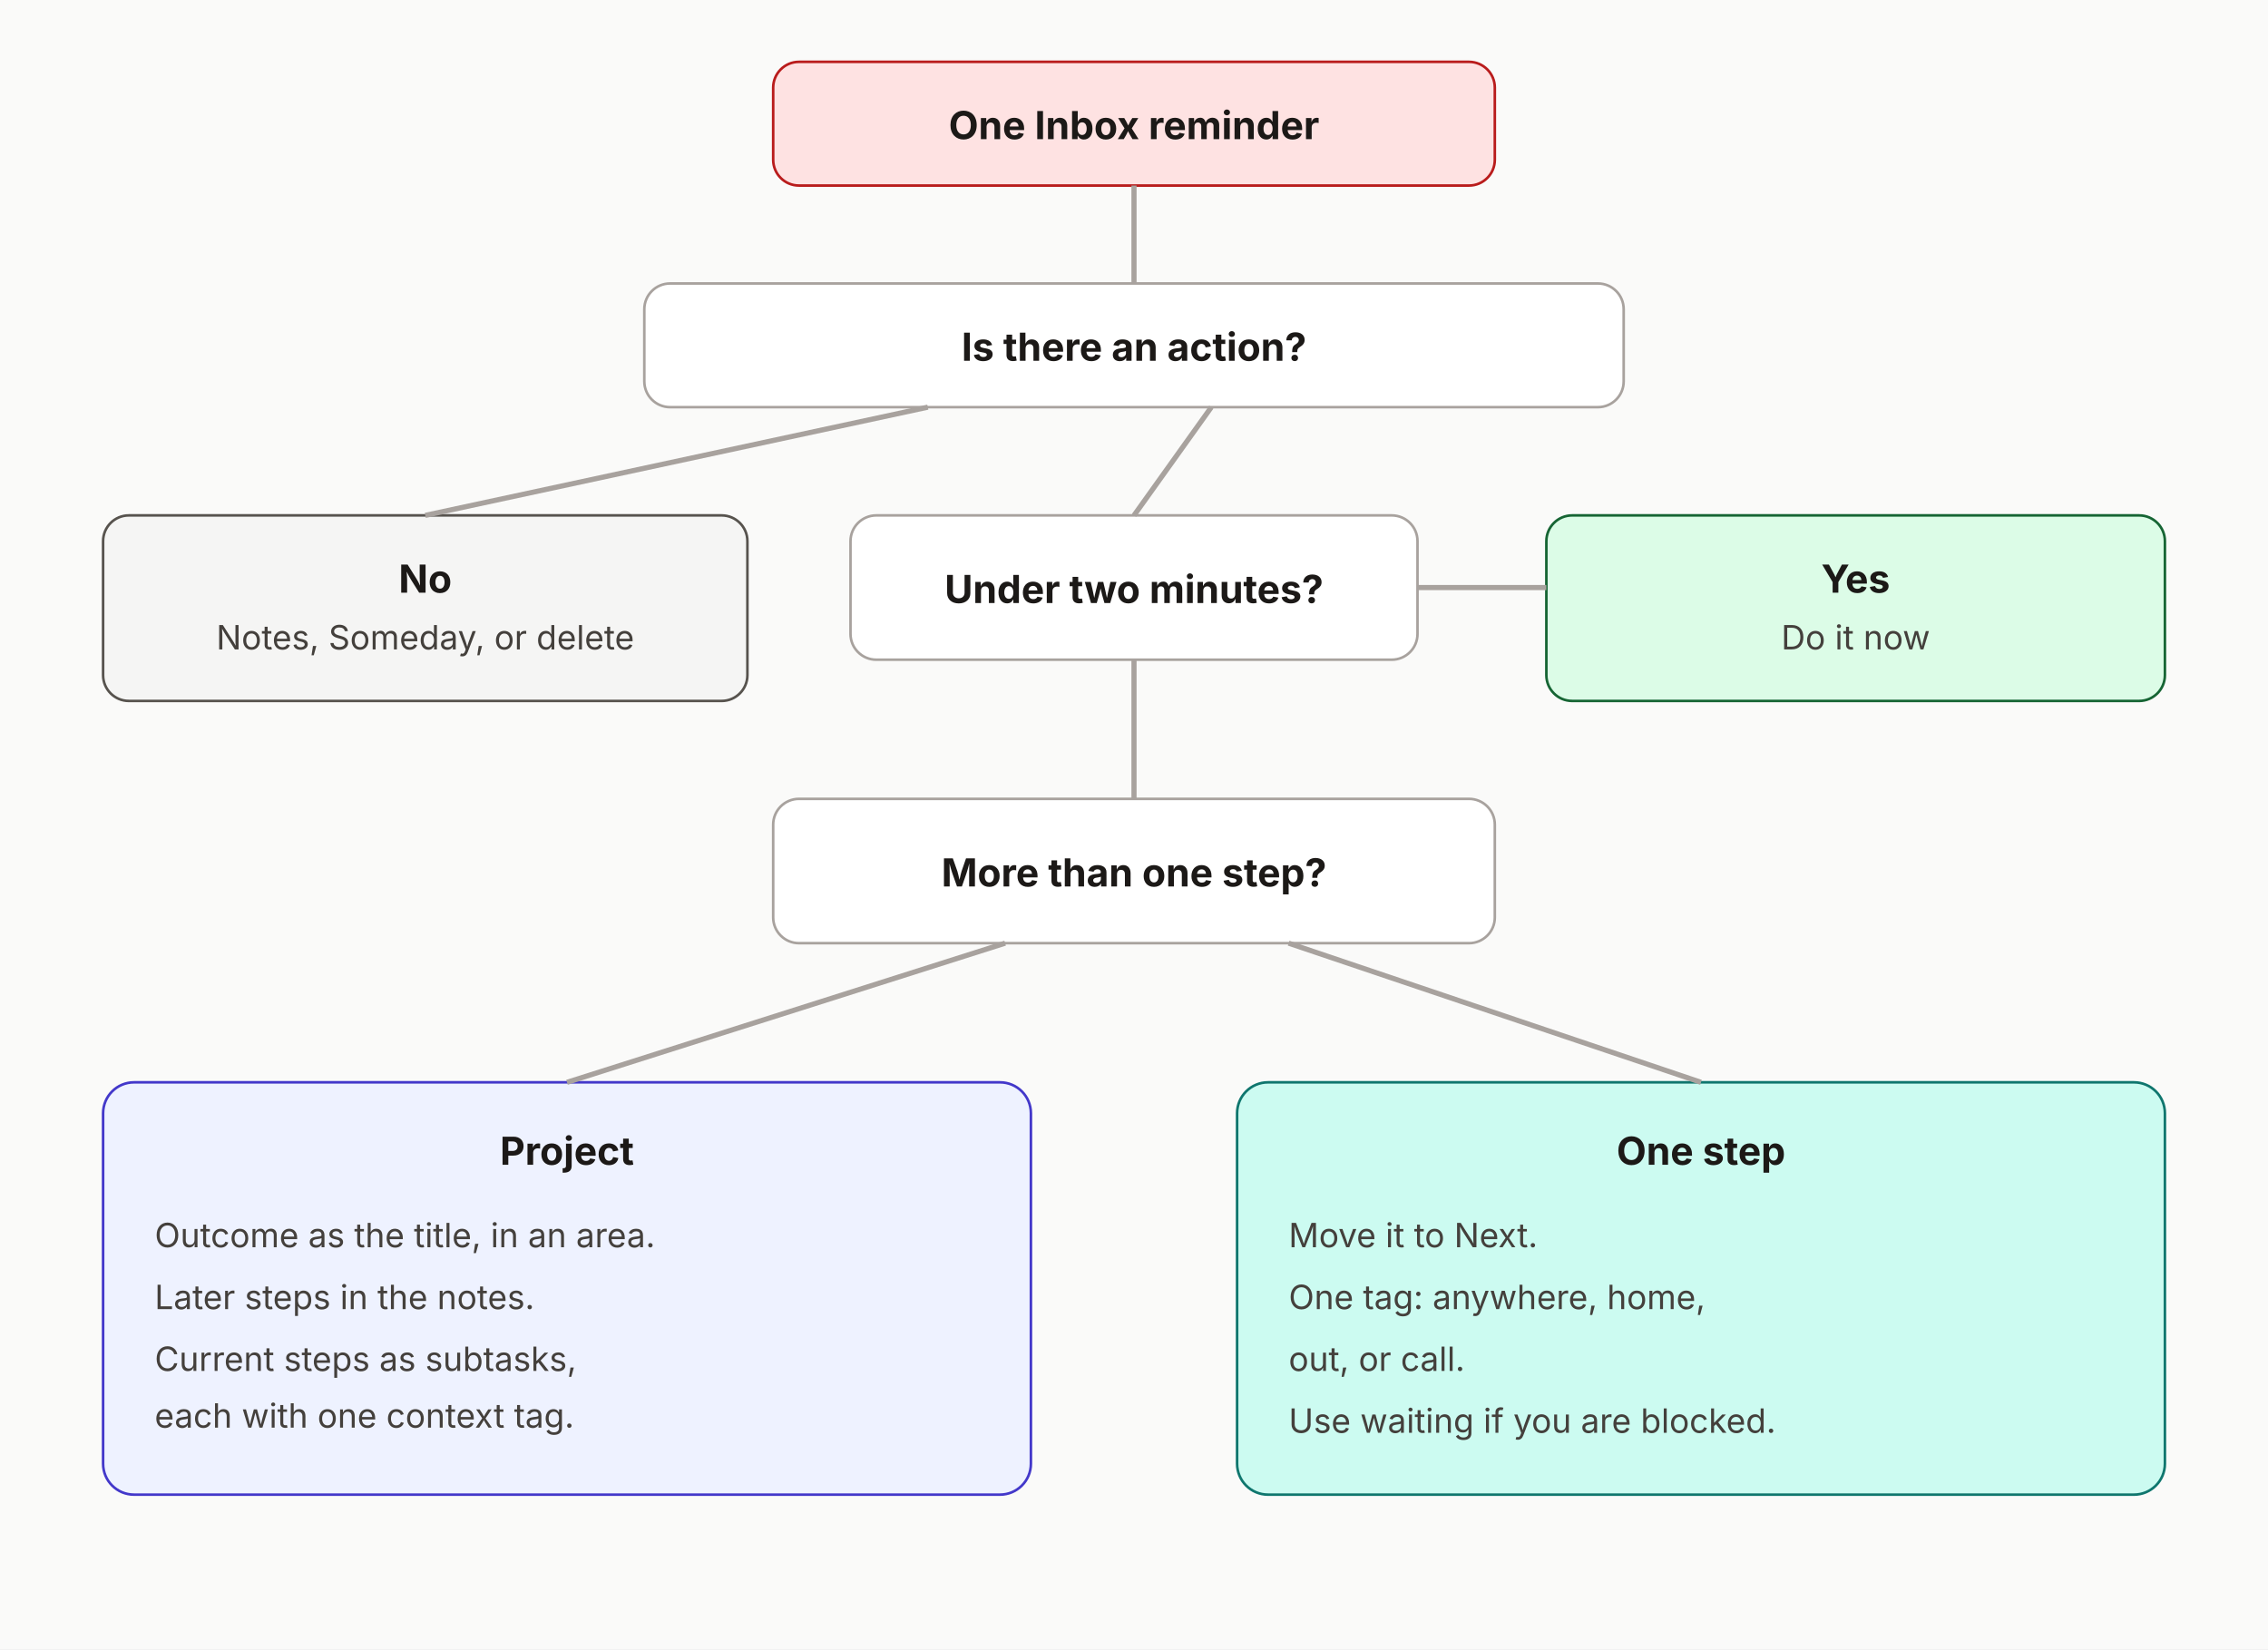
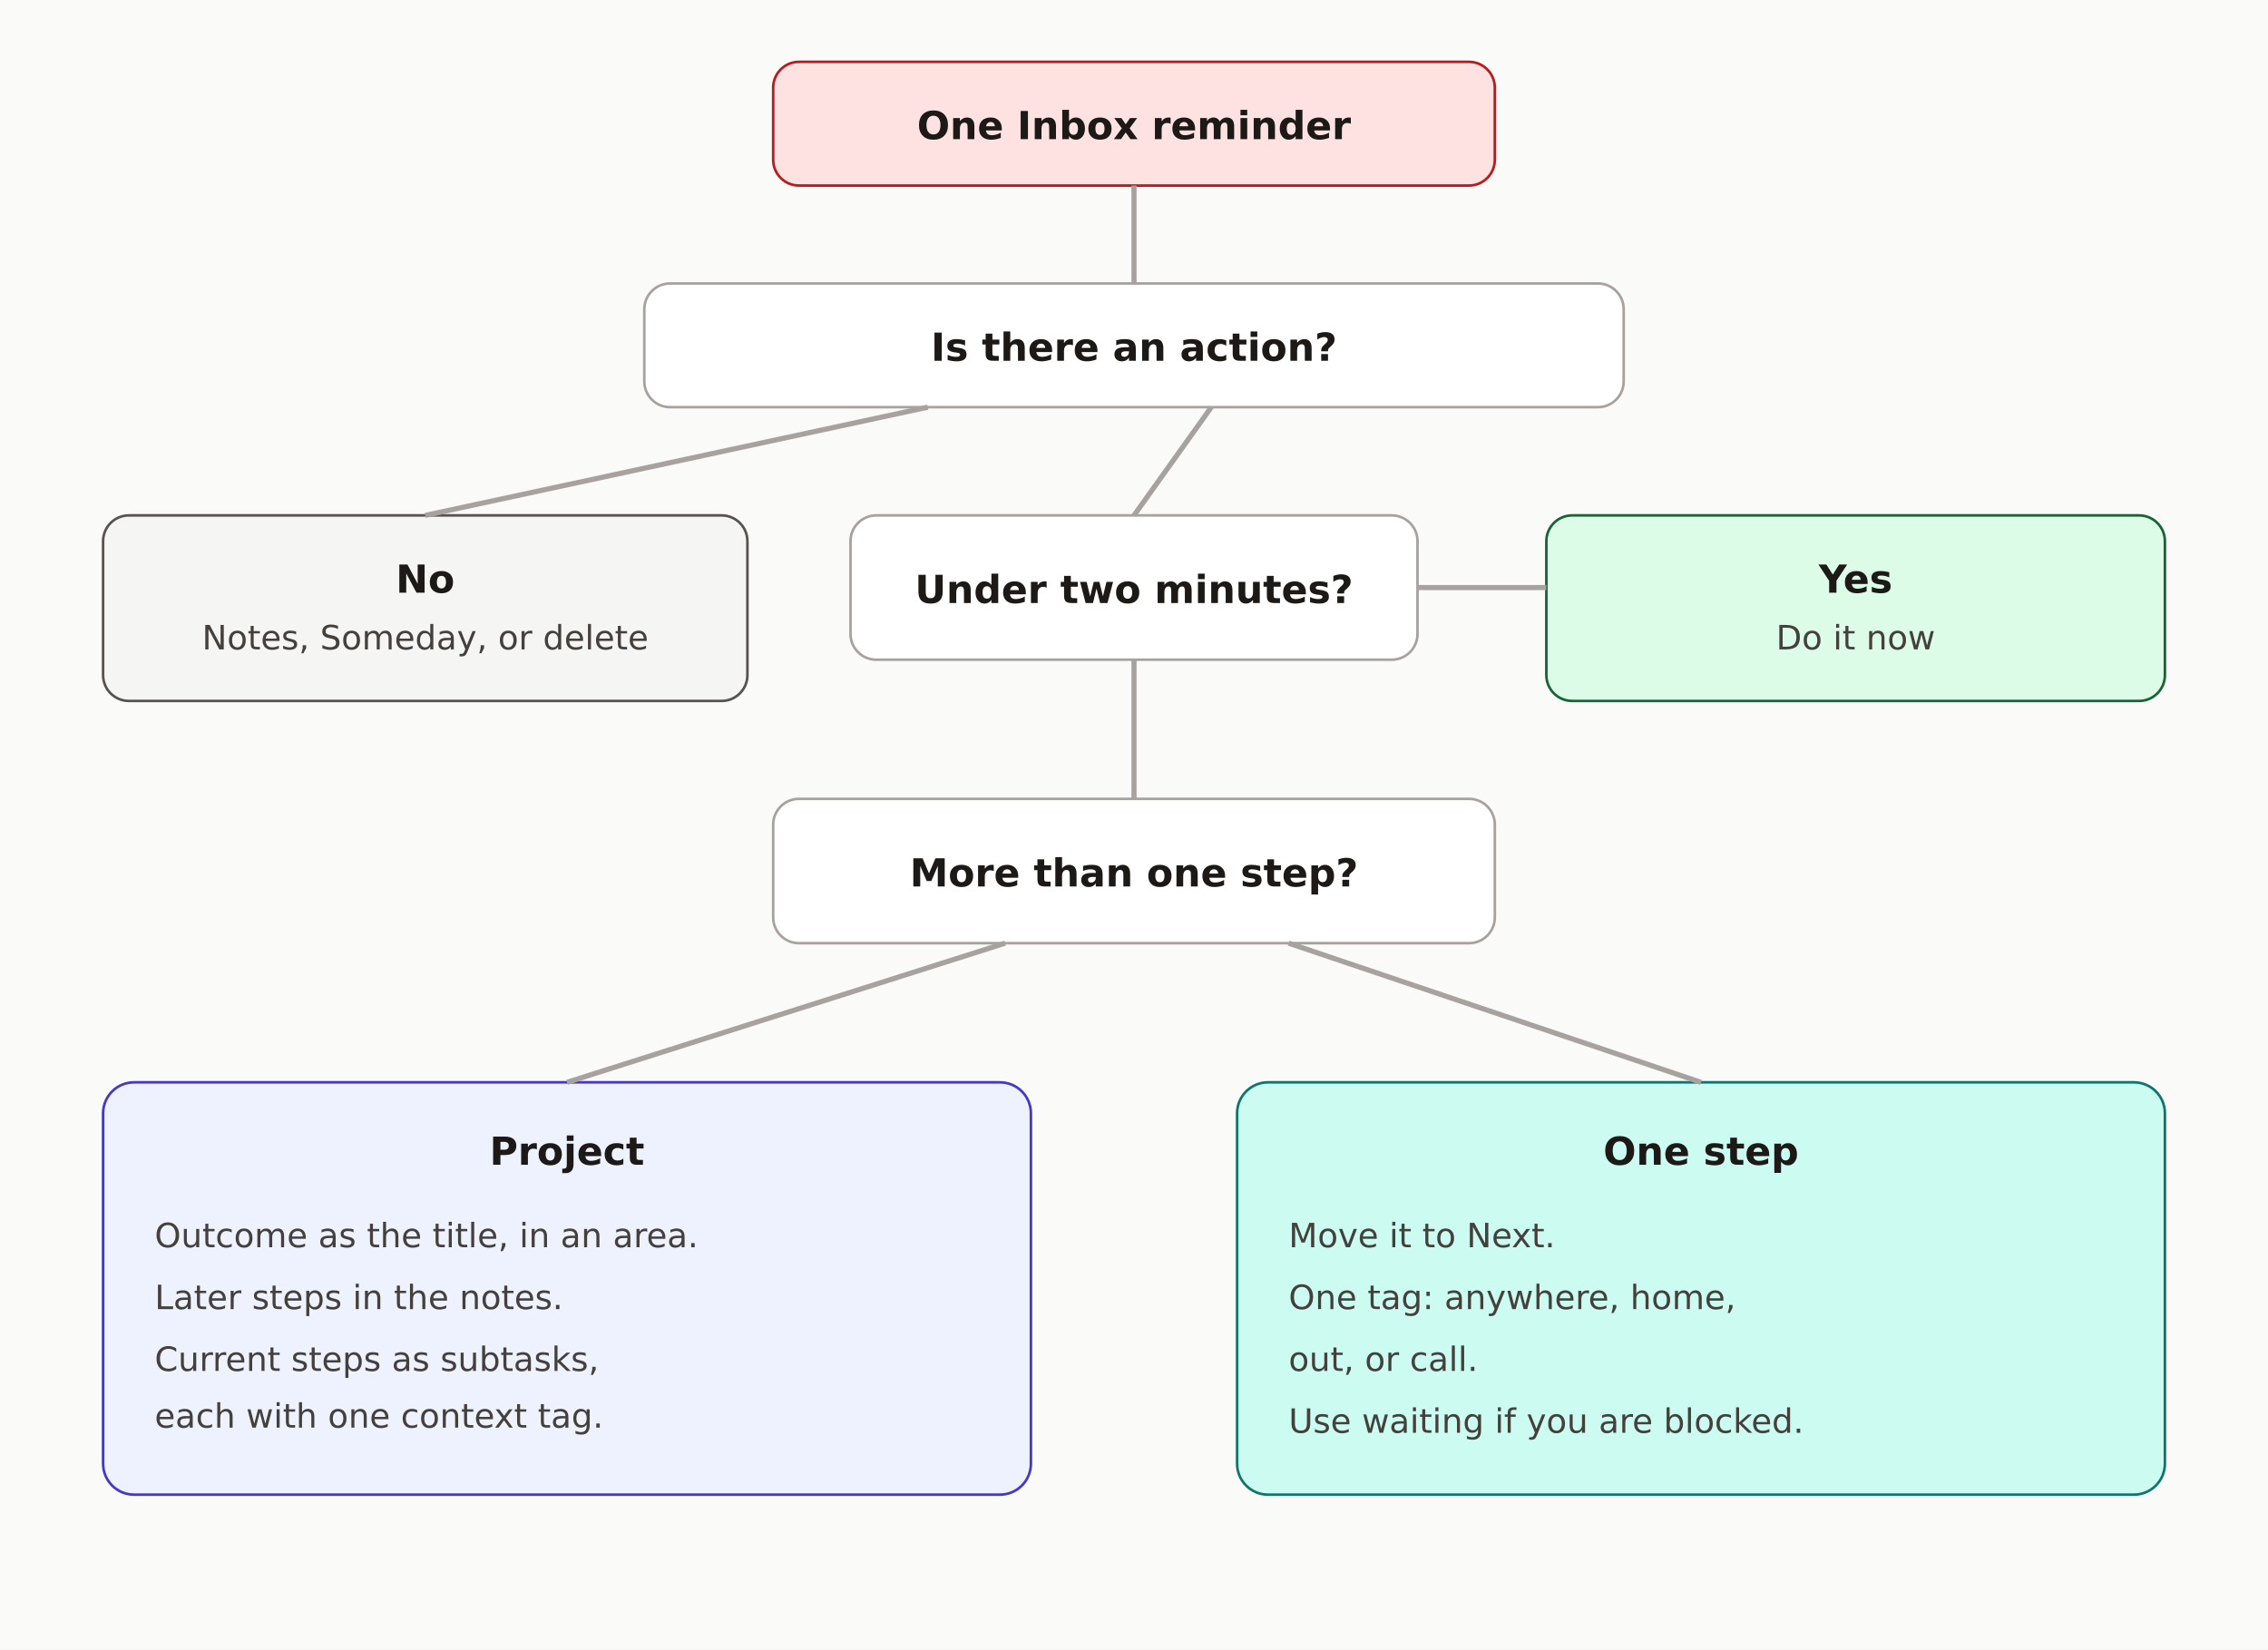
<svg xmlns="http://www.w3.org/2000/svg" width="880" height="640" viewBox="0 0 880 640" role="img" aria-labelledby="title desc">
  <style>
-     text { font-family: -apple-system, BlinkMacSystemFont, "Segoe UI", sans-serif; fill: #1c1917; }
-     .q { font-size: 15px; font-weight: 650; }
+     text { font-family: "DejaVu Sans", "Liberation Sans", Helvetica, Arial, sans-serif; fill: #1c1917; }
+     .q { font-size: 15px; font-weight: 600; }
    .a { font-size: 13px; fill: #44403c; }
  </style>
  <rect width="880" height="640" fill="#fafaf9" />
  <rect x="300" y="24" width="280" height="48" rx="10" fill="#fee2e2" stroke="#b91c1c" />
  <text class="q" x="440" y="54" text-anchor="middle">One Inbox reminder</text>
  <rect x="250" y="110" width="380" height="48" rx="10" fill="#ffffff" stroke="#a8a29e" />
  <text class="q" x="440" y="140" text-anchor="middle">Is there an action?</text>
  <line x1="440" y1="72" x2="440" y2="110" stroke="#a8a29e" stroke-width="2" />
  <rect x="40" y="200" width="250" height="72" rx="10" fill="#f5f5f4" stroke="#57534e" />
  <text class="q" x="165" y="230" text-anchor="middle">No</text>
  <text class="a" x="165" y="252" text-anchor="middle">Notes, Someday, or delete</text>
  <line x1="360" y1="158" x2="165" y2="200" stroke="#a8a29e" stroke-width="2" />
  <rect x="330" y="200" width="220" height="56" rx="10" fill="#ffffff" stroke="#a8a29e" />
  <text class="q" x="440" y="234" text-anchor="middle">Under two minutes?</text>
  <line x1="470" y1="158" x2="440" y2="200" stroke="#a8a29e" stroke-width="2" />
  <rect x="600" y="200" width="240" height="72" rx="10" fill="#dcfce7" stroke="#166534" />
  <text class="q" x="720" y="230" text-anchor="middle">Yes</text>
  <text class="a" x="720" y="252" text-anchor="middle">Do it now</text>
  <line x1="550" y1="228" x2="600" y2="228" stroke="#a8a29e" stroke-width="2" />
  <rect x="300" y="310" width="280" height="56" rx="10" fill="#ffffff" stroke="#a8a29e" />
  <text class="q" x="440" y="344" text-anchor="middle">More than one step?</text>
  <line x1="440" y1="256" x2="440" y2="310" stroke="#a8a29e" stroke-width="2" />
  <rect x="40" y="420" width="360" height="160" rx="12" fill="#eef2ff" stroke="#4338ca" />
  <text class="q" x="220" y="452" text-anchor="middle">Project</text>
  <text class="a" x="60" y="484">Outcome as the title, in an area.</text>
  <text class="a" x="60" y="508">Later steps in the notes.</text>
  <text class="a" x="60" y="532">Current steps as subtasks,</text>
  <text class="a" x="60" y="554">each with one context tag.</text>
  <line x1="390" y1="366" x2="220" y2="420" stroke="#a8a29e" stroke-width="2" />
  <rect x="480" y="420" width="360" height="160" rx="12" fill="#ccfbf1" stroke="#0f766e" />
  <text class="q" x="660" y="452" text-anchor="middle">One step</text>
  <text class="a" x="500" y="484">Move it to Next.</text>
  <text class="a" x="500" y="508">One tag: anywhere, home,</text>
  <text class="a" x="500" y="532">out, or call.</text>
  <text class="a" x="500" y="556">Use waiting if you are blocked.</text>
  <line x1="500" y1="366" x2="660" y2="420" stroke="#a8a29e" stroke-width="2" />
</svg>
